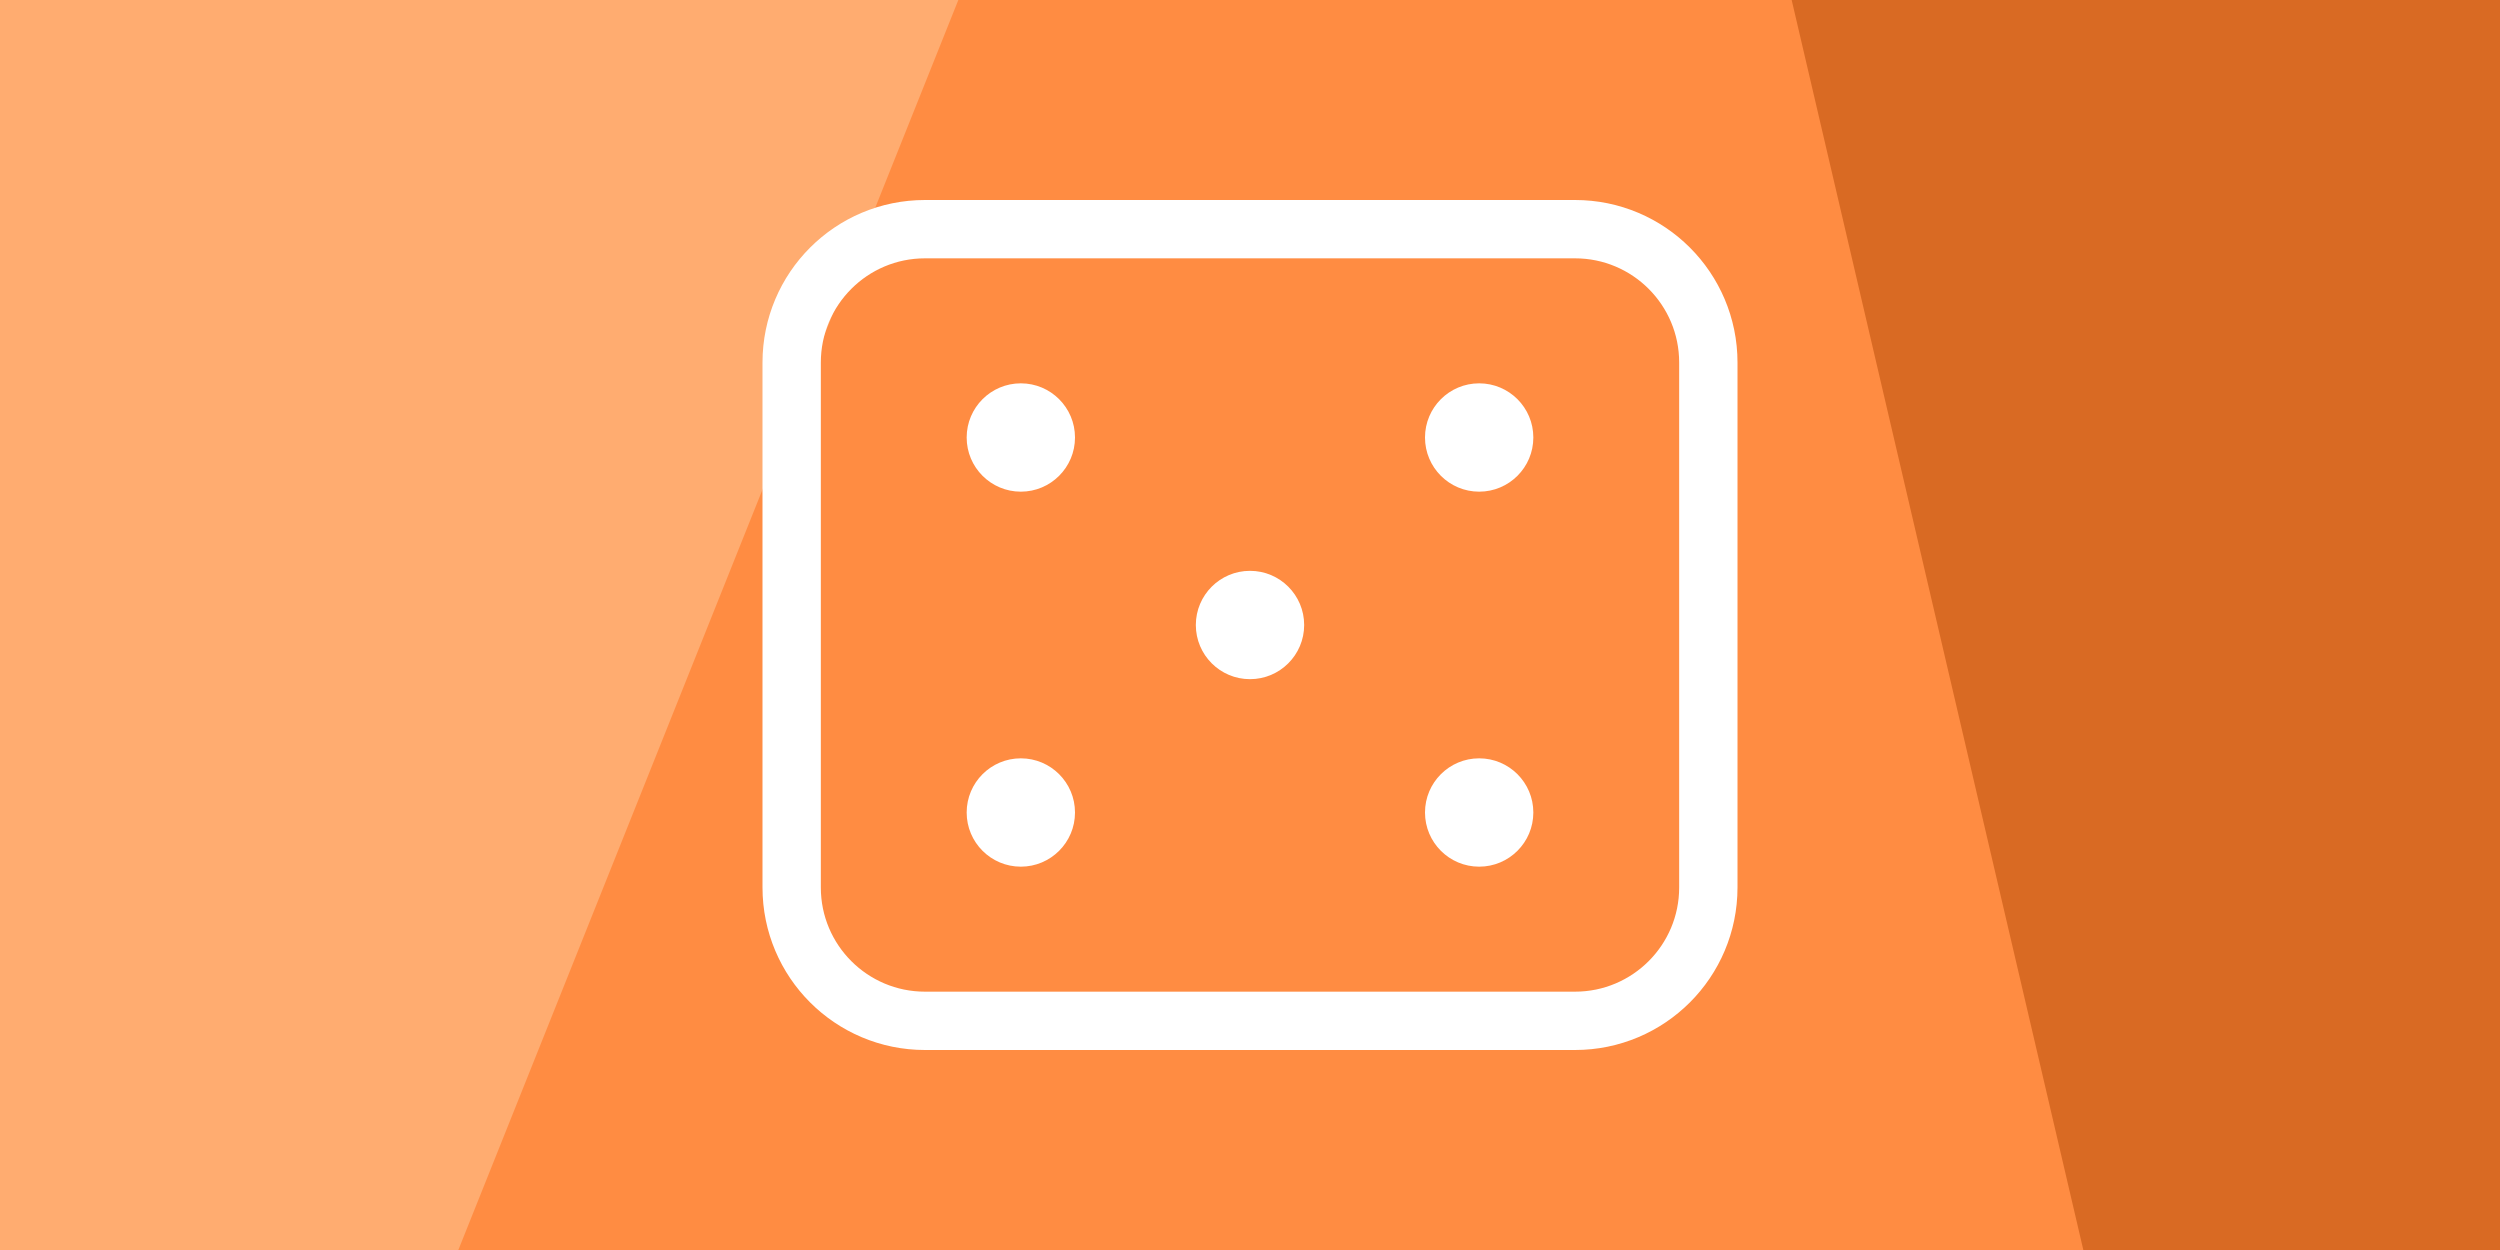
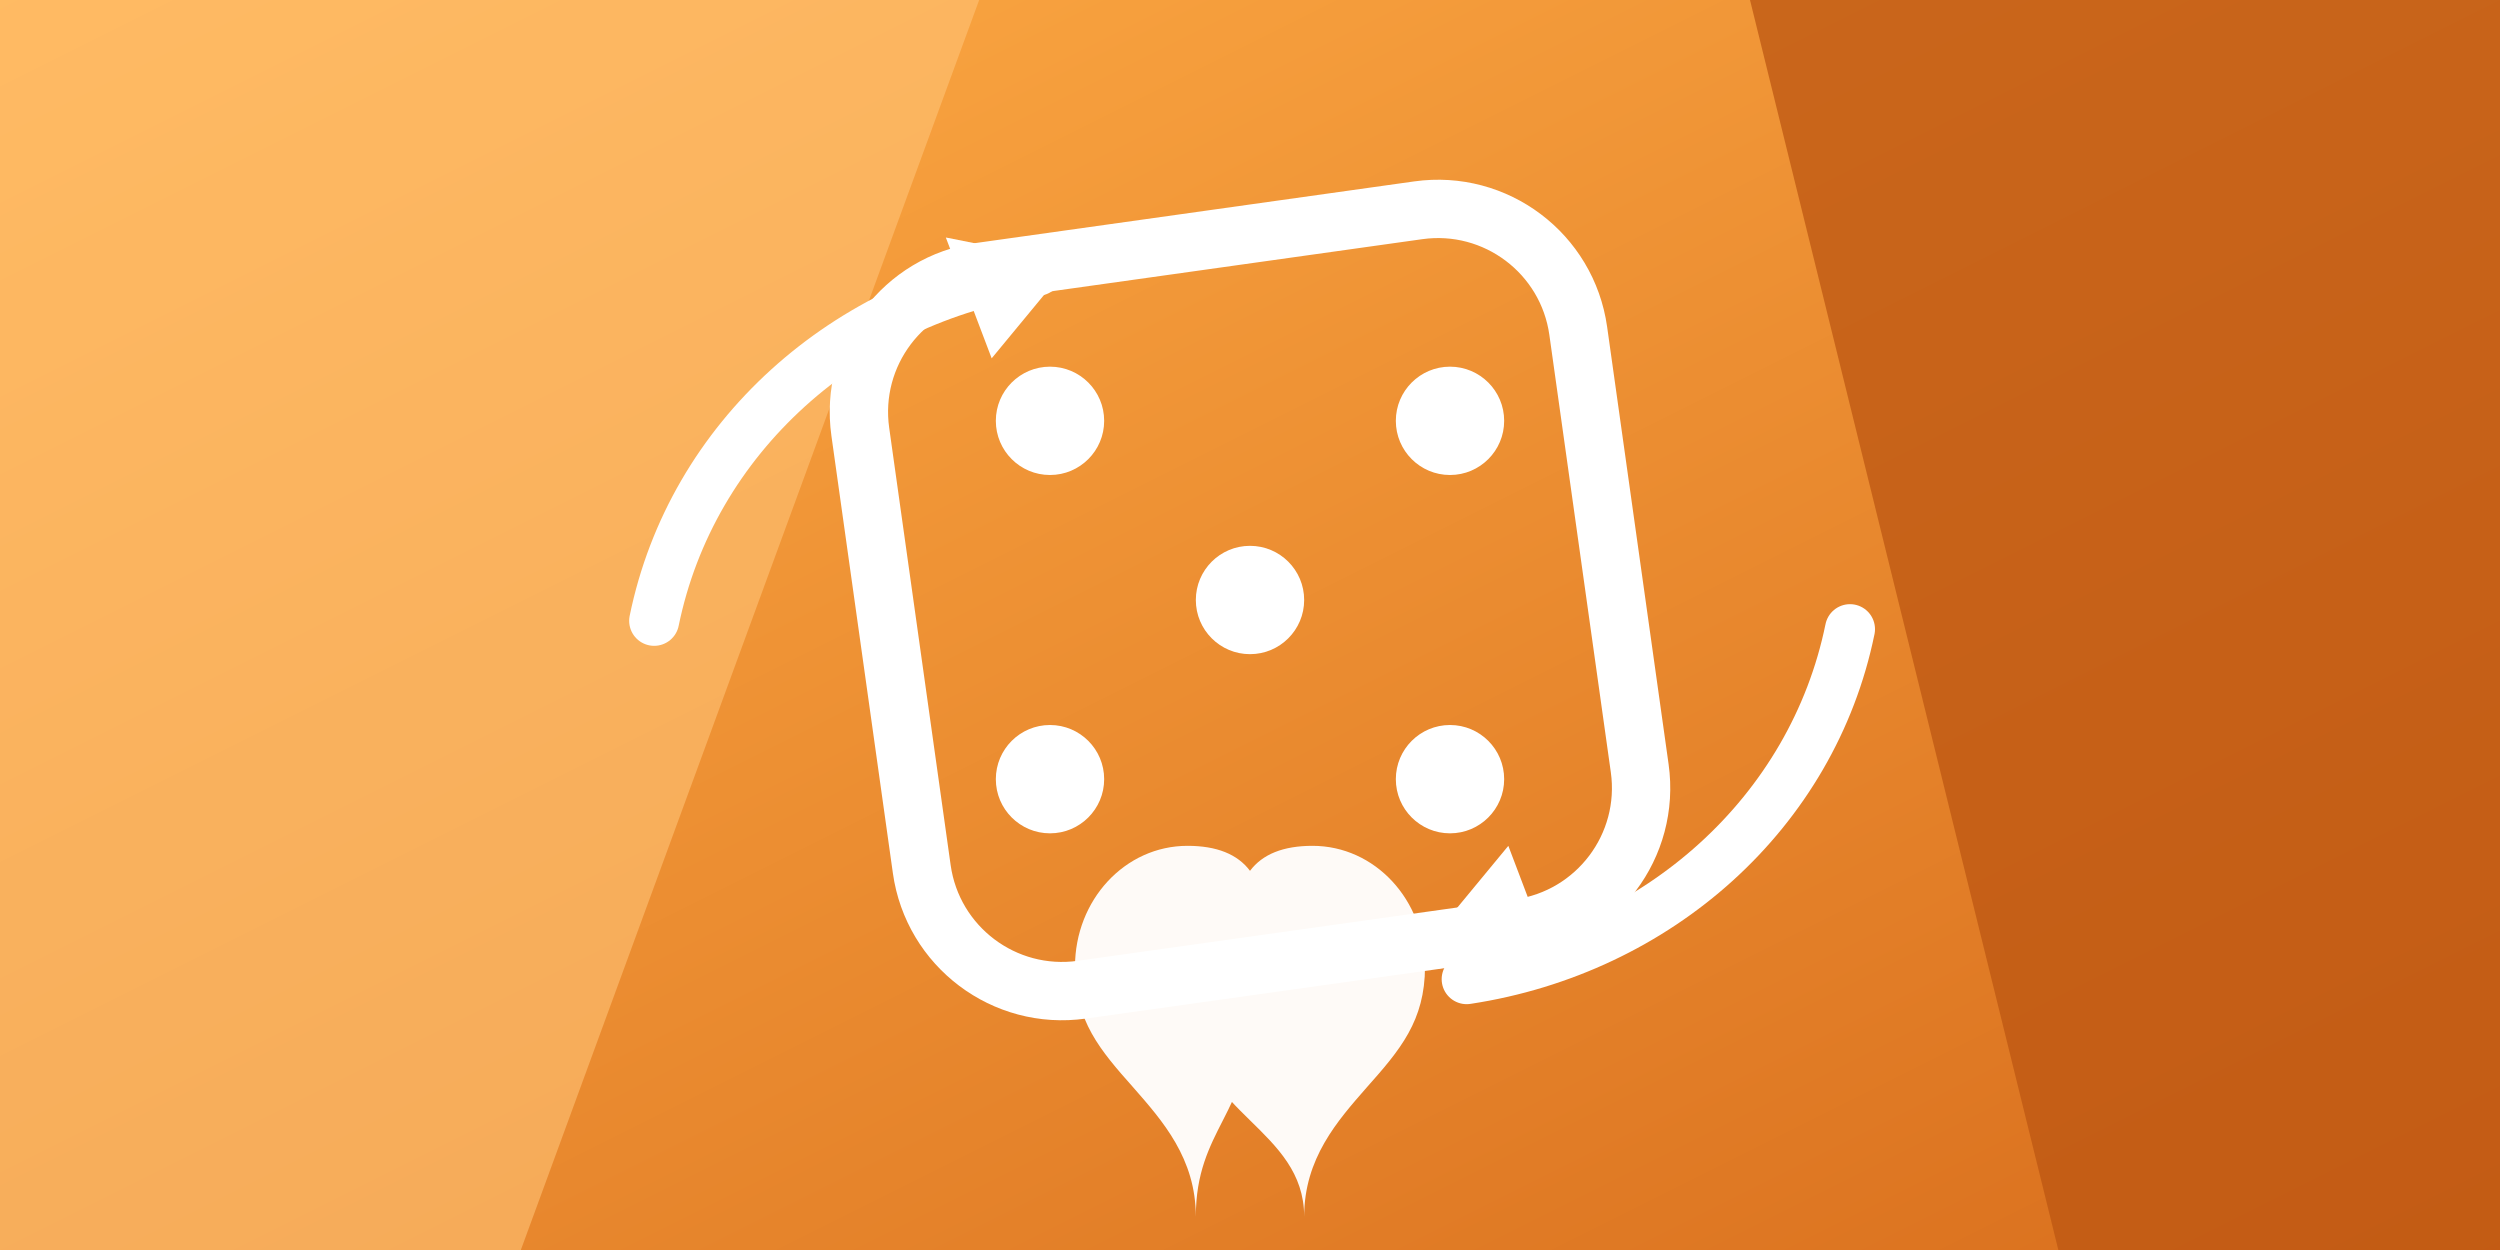
<svg xmlns="http://www.w3.org/2000/svg" width="600" height="300" viewBox="0 0 600 300">
-   <rect width="600" height="300" fill="#ff8c42" />
-   <path d="M0 0h230L110 300H0z" fill="#ffac70" />
-   <path d="M600 0H430l70 300h100z" fill="#d96a23" />
-   <rect x="190" y="55" width="220" height="190" rx="32" fill="none" stroke="#fff" stroke-width="14" />
-   <circle cx="245" cy="105" r="13" fill="#fff" />
-   <circle cx="355" cy="105" r="13" fill="#fff" />
-   <circle cx="300" cy="150" r="13" fill="#fff" />
-   <circle cx="245" cy="195" r="13" fill="#fff" />
-   <circle cx="355" cy="195" r="13" fill="#fff" />
+   <defs>
+     <linearGradient id="bg" x1="0" y1="0" x2="1" y2="1">
+       <stop offset="0" stop-color="#ffae47" />
+       <stop offset="1" stop-color="#d86d1c" />
+     </linearGradient>
+   </defs>
+   <rect width="600" height="300" fill="url(#bg)" />
+   <path d="M0 0h235l-110 300H0z" fill="#ffc377" opacity=".6" />
+   <path d="M600 0H420l74 300h106z" fill="#bc5611" opacity=".75" />
+   <rect x="213" y="57" width="174" height="174" rx="34" transform="rotate(-8 300 144)" fill="none" stroke="#fff" stroke-width="14" />
+   <circle cx="252" cy="101" r="13" fill="#fff" />
+   <circle cx="348" cy="101" r="13" fill="#fff" />
+   <circle cx="300" cy="144" r="13" fill="#fff" />
+   <circle cx="252" cy="187" r="13" fill="#fff" />
+   <circle cx="348" cy="187" r="13" fill="#fff" />
+   <path d="M157 149c9-44 46-77 92-84" fill="none" stroke="#fff" stroke-width="12" stroke-linecap="round" />
+   <path d="M227 57l30 6-19 23" fill="#fff" />
+   <path d="M444 151c-9 44-46 77-92 84" fill="none" stroke="#fff" stroke-width="12" stroke-linecap="round" />
+   <path d="M373 232l-30-6 19-23" fill="#fff" />
+   <path d="M300 228c-6 0-13 7-13 17 0 22 26 26 26 47 0-14 8-23 15-31 8-9 14-16 14-29 0-16-12-29-27-29-7 0-12 2-15 6-3-4-8-6-15-6-15 0-27 13-27 29 0 13 6 20 14 29 7 8 15 17 15 31 0-21 13-25 13-47 0-10-7-17-14-17z" fill="#fff" opacity=".96" />
</svg>
